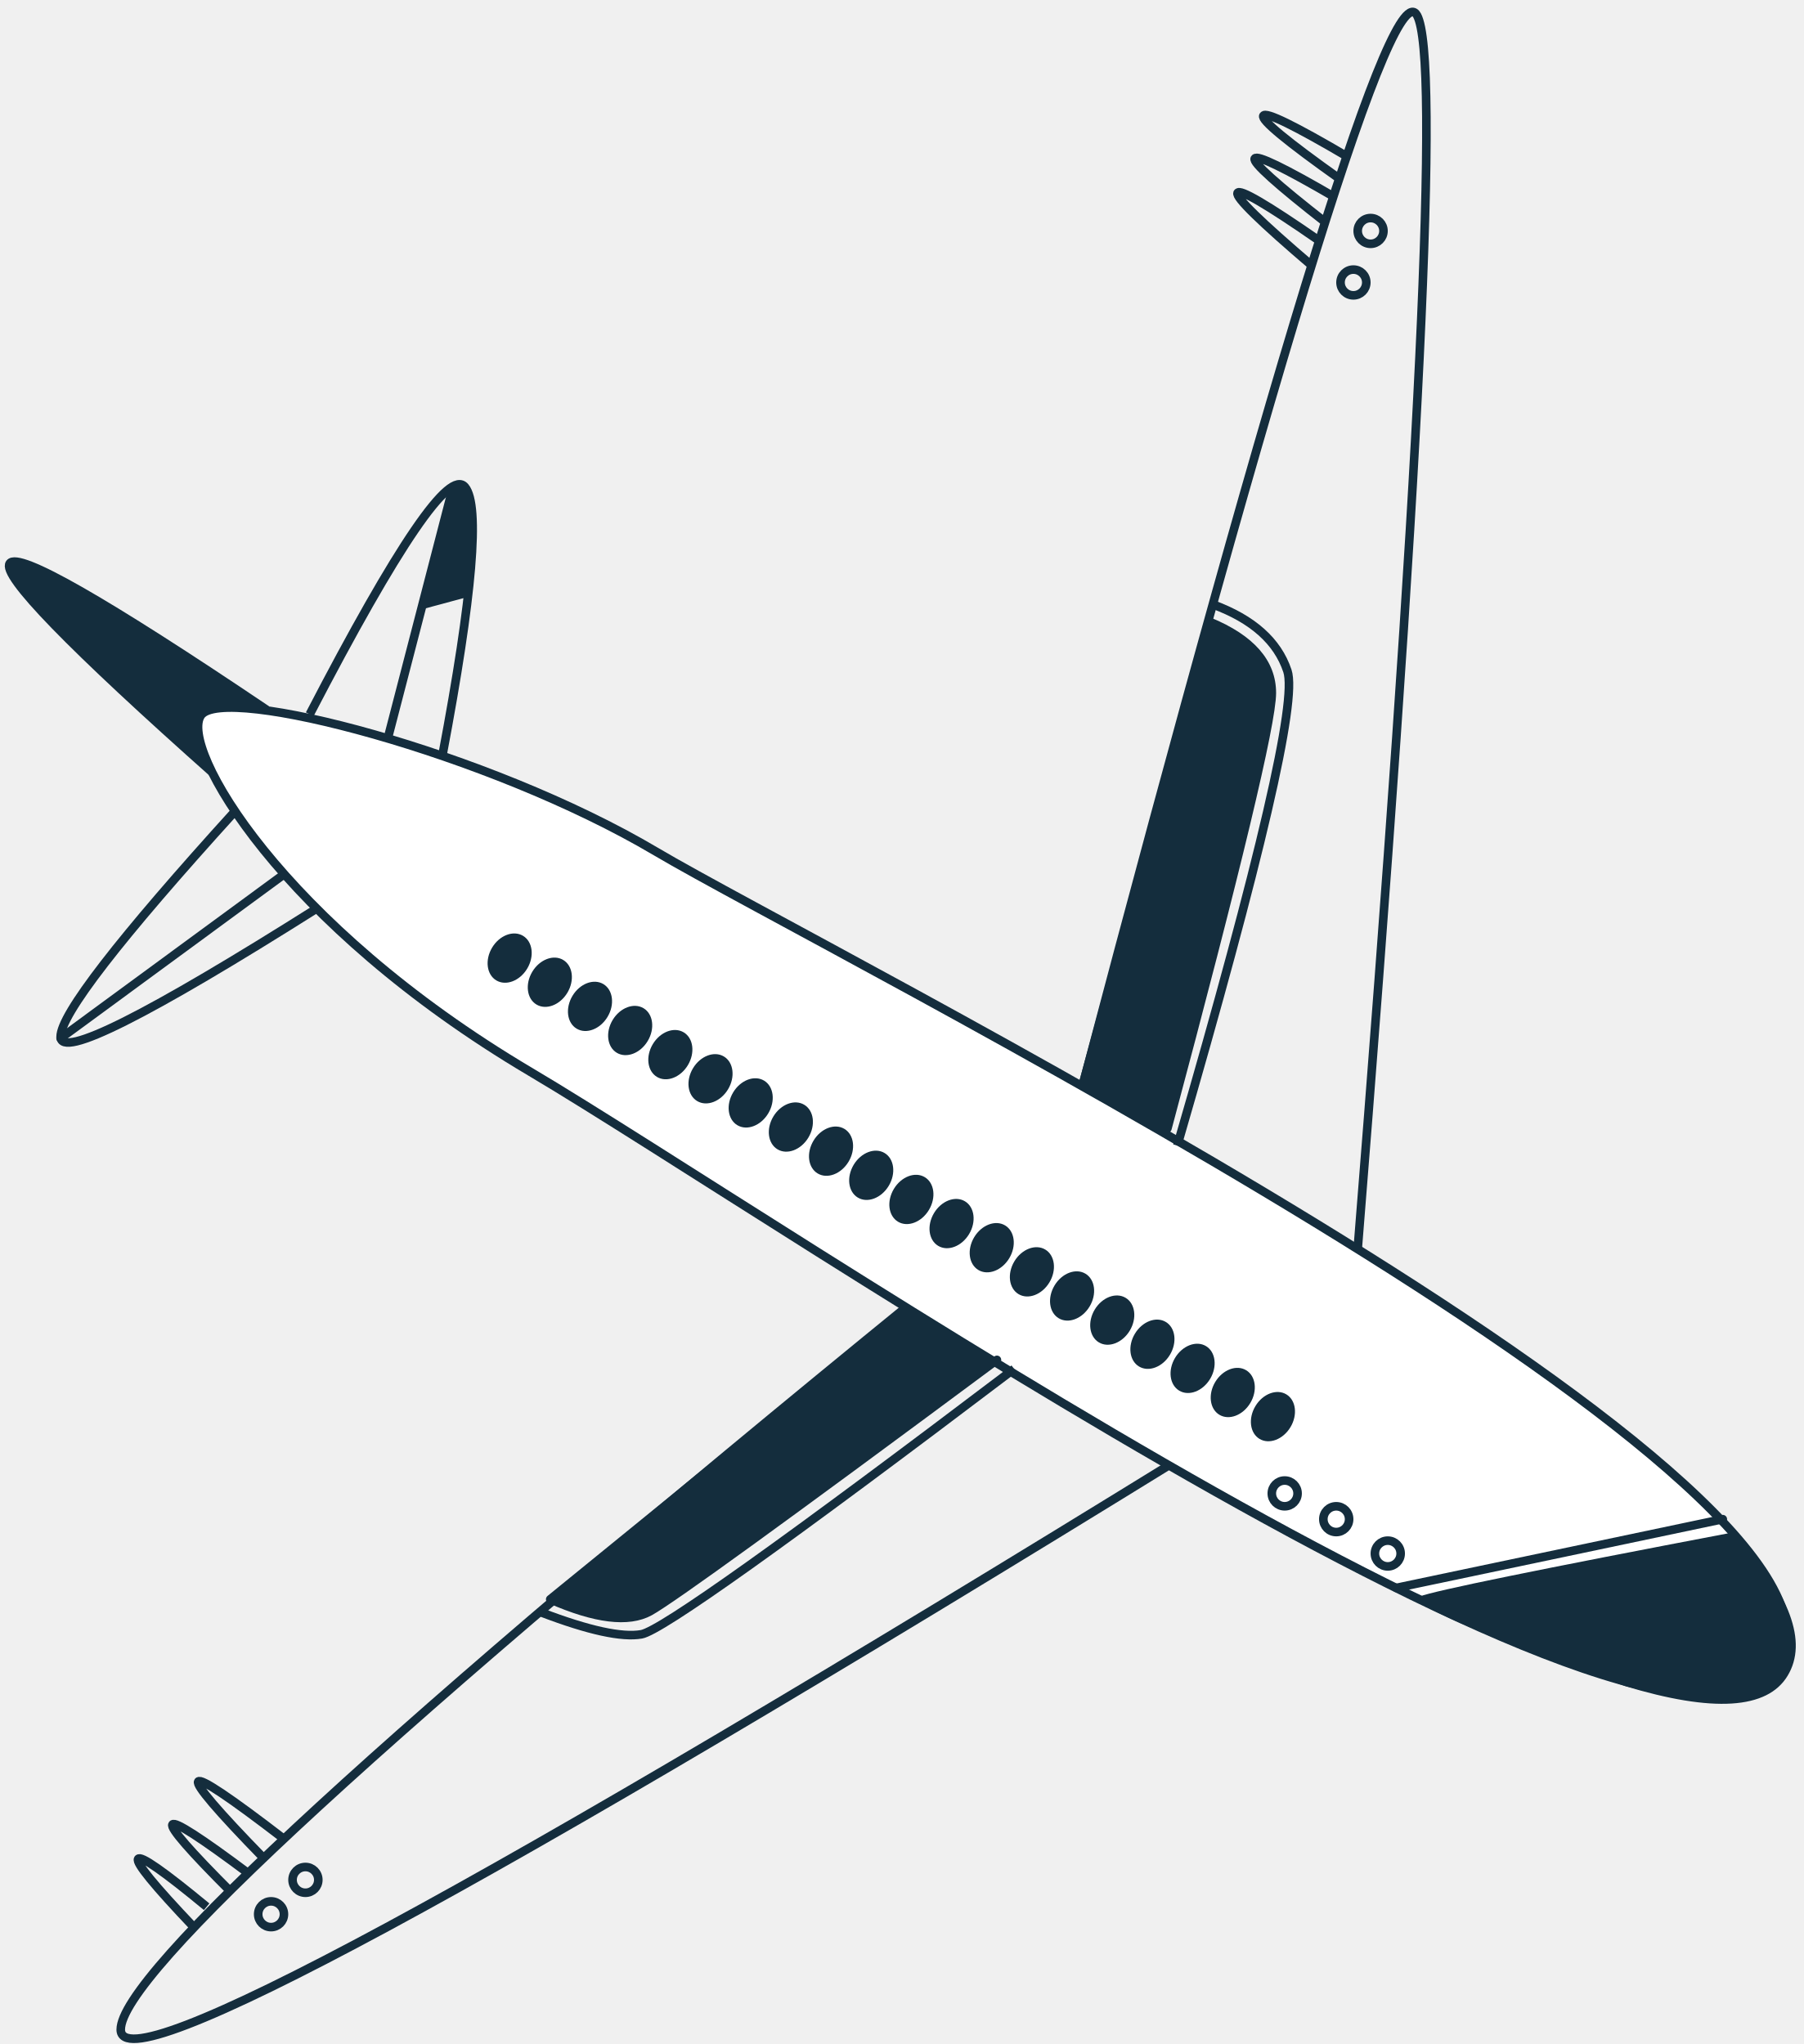
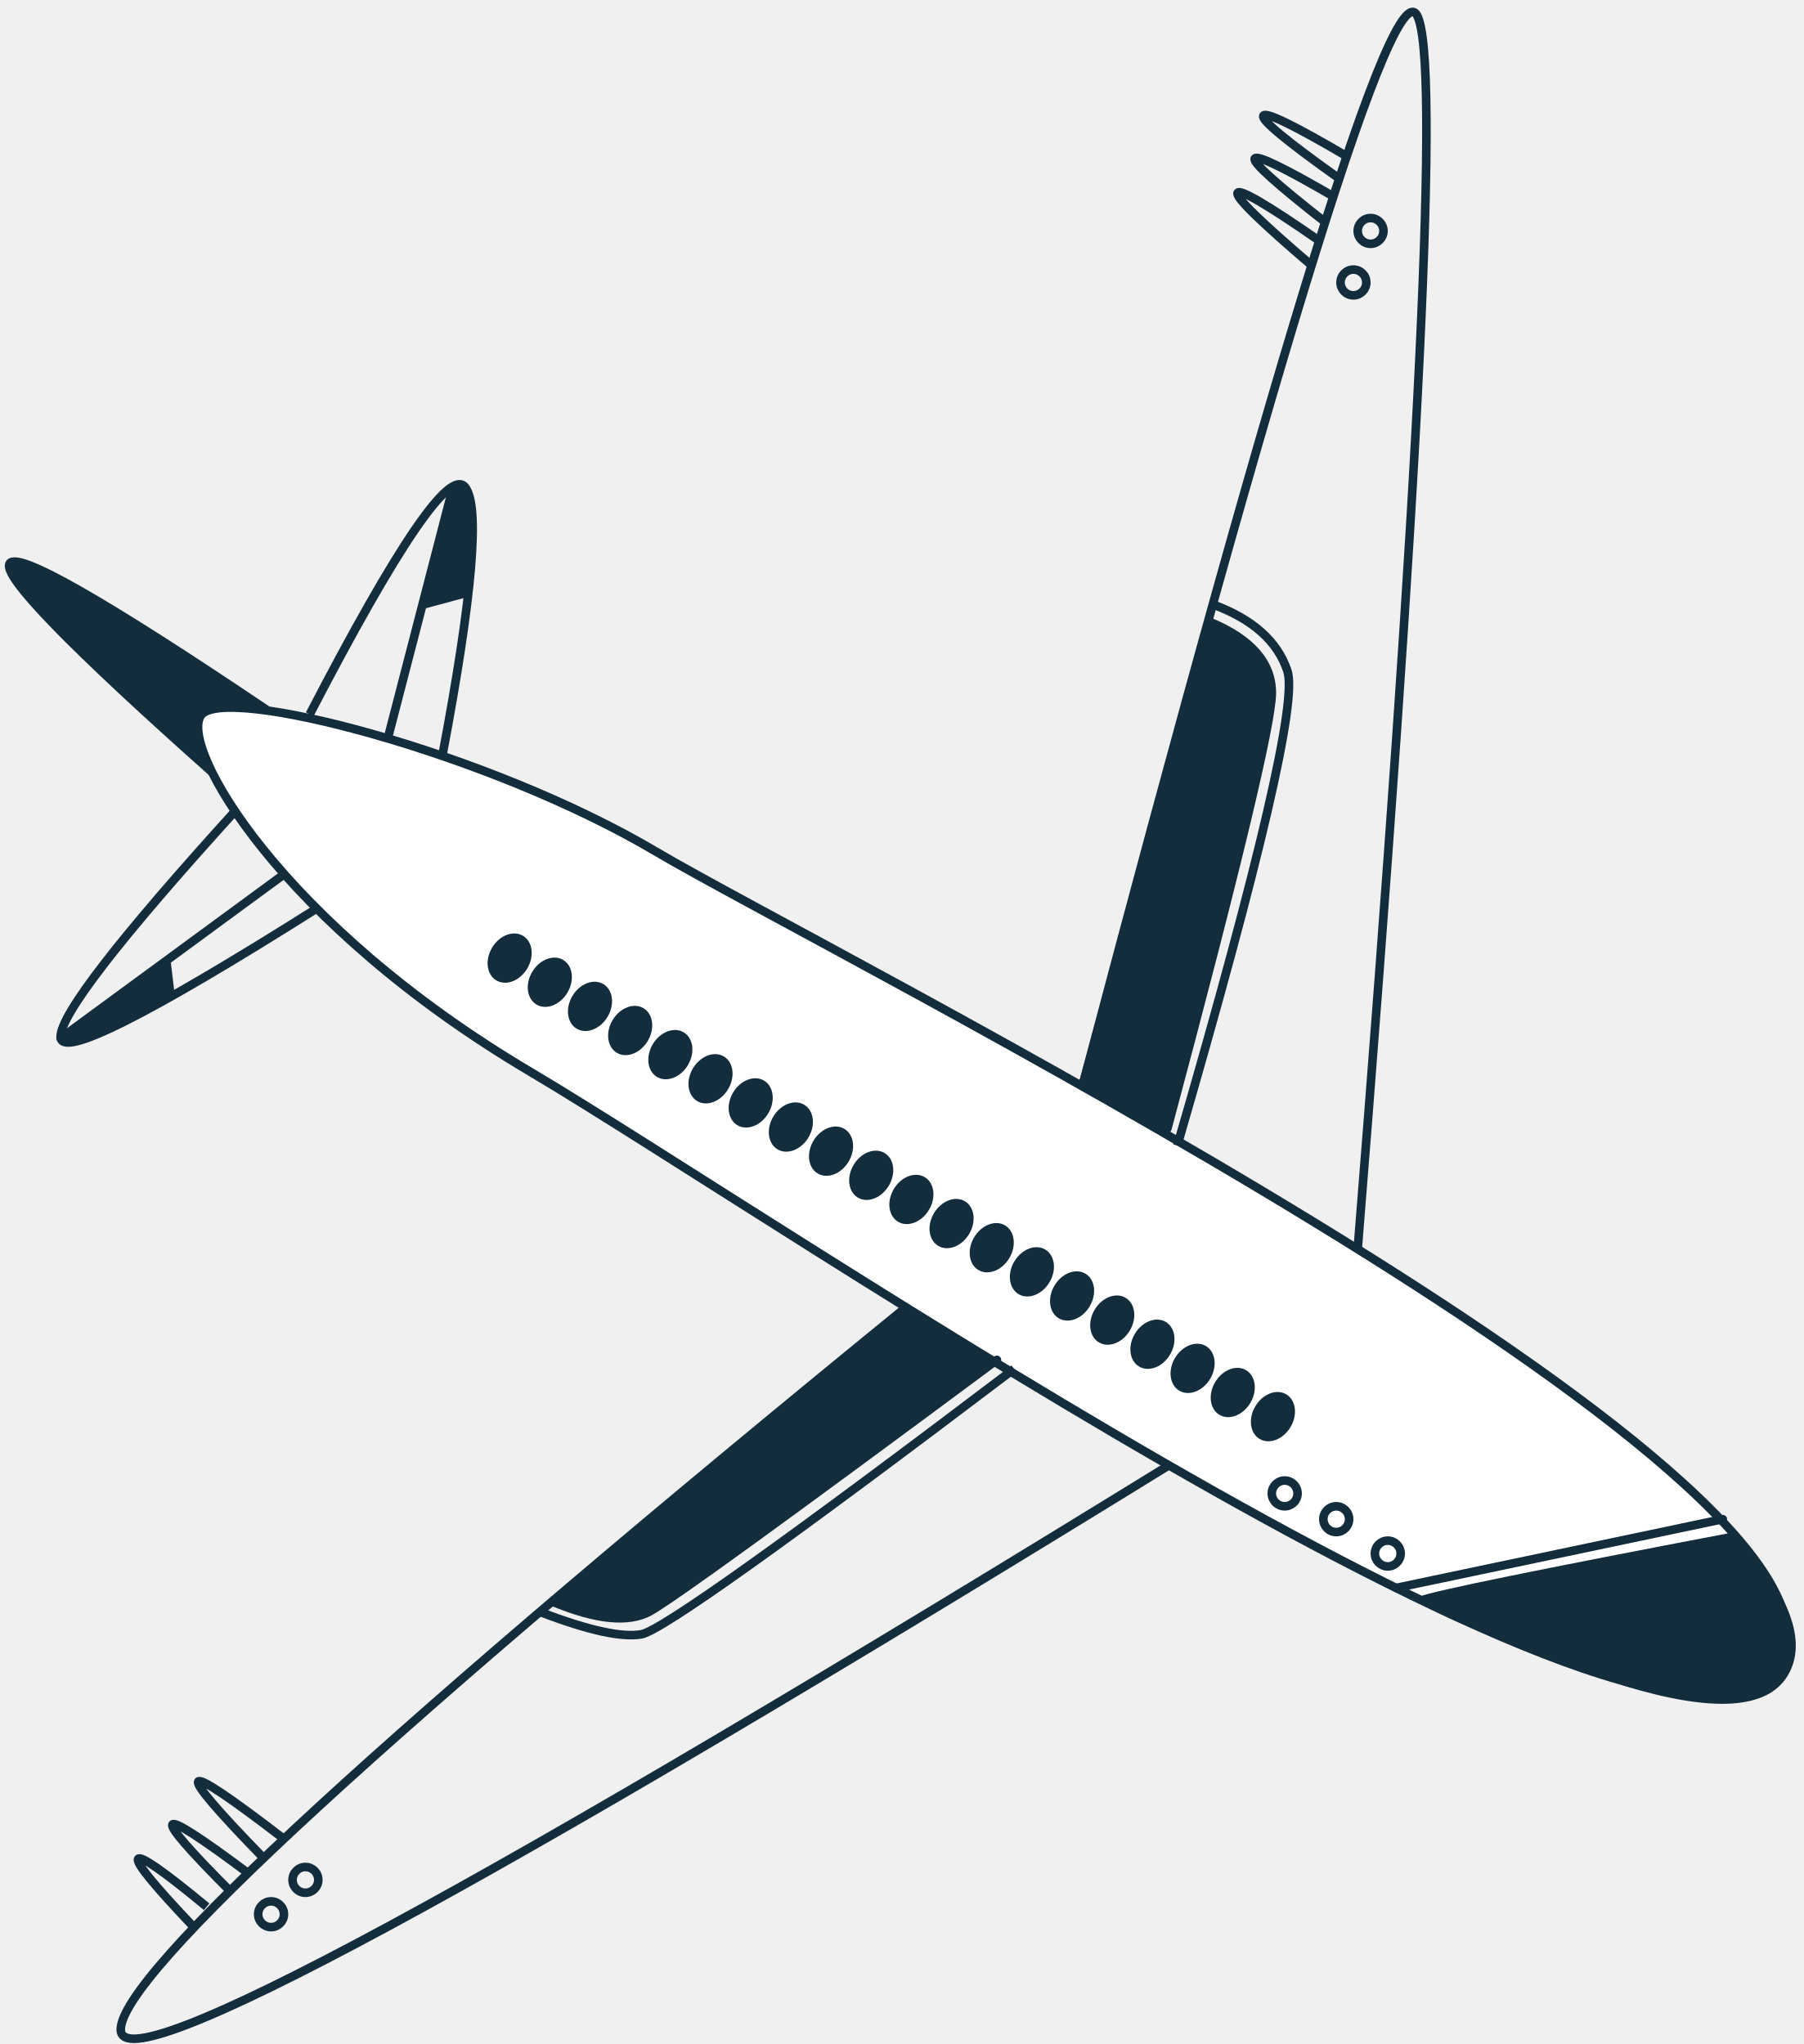
<svg xmlns="http://www.w3.org/2000/svg" width="210" height="238" viewBox="0 0 210 238">
  <g fill="none" fill-rule="evenodd" transform="translate(1 1)">
    <path stroke="#142D3D" d="M156.979 145.39C164.346 53.888 166.673 5.684 163.961.779 161.249-4.127 148.281 37.387 125.056 125.319M50.511 86.928C54.037 68.279 54.912 57.873 53.136 55.71 51.36 53.546 45.333 62.367 35.056 82.172" />
    <polygon fill="#142D3D" points="52.135 55.39 54.028 56.485 53.477 68.503 47.924 70" />
+     <polygon fill="#142D3D" points="14.46 108.542 15.45 109.608 14.548 122.164 10.321 123.151" transform="scale(1 -1) rotate(-70 -152.56 0)" />
    <path stroke="#142D3D" d="M137.056 168.397C54.389 219.407 13.056 241.715 13.056 235.322 13.056 228.929 43.87 200.618 105.498 150.39M36.056 104.667C16.056 117.303 6.056 122.323 6.056 119.726 6.056 117.13 12.844 108.351 26.421 93.39" />
    <path stroke="#142D3D" stroke-linecap="round" stroke-linejoin="round" d="M6.056 119.89L31.787 101.004M44.125 85.049L51.722 55.758" />
    <path fill="#142D3D" stroke="#142D3D" d="M30.056,81.66 C11.147,68.917 1.176,63.226 0.144,64.587 C-0.888,65.949 7.138,74.216 24.222,89.39" />
    <path fill="#FFF" stroke="#142D3D" d="M75.361,98.156 C94.901,109.729 216.98,170.573 206.408,192.372 C195.837,214.171 89.748,140.979 60.716,123.784 C31.684,106.59 19.834,85.977 22.395,82.297 C24.957,78.617 55.821,86.583 75.361,98.156 Z" />
    <circle cx="156.556" cy="31.89" r="1.5" stroke="#142D3D" />
    <circle cx="158.556" cy="25.89" r="1.5" stroke="#142D3D" />
    <g fill="#142D3D" transform="rotate(31 -163.522 157.67)">
      <ellipse cx="2.38" cy="3.026" rx="2.38" ry="3.026" />
      <ellipse cx="7.836" cy="3.026" rx="2.38" ry="3.026" />
      <ellipse cx="13.292" cy="3.026" rx="2.38" ry="3.026" />
      <ellipse cx="18.748" cy="3.026" rx="2.38" ry="3.026" />
      <ellipse cx="24.204" cy="3.026" rx="2.38" ry="3.026" />
      <ellipse cx="29.66" cy="3.026" rx="2.38" ry="3.026" />
      <ellipse cx="35.116" cy="3.026" rx="2.38" ry="3.026" />
      <ellipse cx="40.572" cy="3.026" rx="2.38" ry="3.026" />
      <ellipse cx="46.028" cy="3.026" rx="2.38" ry="3.026" />
      <ellipse cx="51.484" cy="3.026" rx="2.38" ry="3.026" />
      <ellipse cx="56.94" cy="3.026" rx="2.38" ry="3.026" />
      <ellipse cx="62.396" cy="3.026" rx="2.38" ry="3.026" />
      <ellipse cx="67.852" cy="3.026" rx="2.38" ry="3.026" />
      <ellipse cx="73.308" cy="3.026" rx="2.38" ry="3.026" />
      <ellipse cx="78.764" cy="3.026" rx="2.38" ry="3.026" />
      <ellipse cx="84.22" cy="3.026" rx="2.38" ry="3.026" />
      <ellipse cx="89.676" cy="3.026" rx="2.38" ry="3.026" />
      <ellipse cx="95.132" cy="3.026" rx="2.38" ry="3.026" />
      <ellipse cx="100.587" cy="3.026" rx="2.38" ry="3.026" />
      <ellipse cx="106.043" cy="3.026" rx="2.38" ry="3.026" />
    </g>
    <path stroke="#142D3D" d="M21.56 223.39C16.955 218.546 14.796 215.901 15.081 215.455 15.366 215.009 18.024 216.863 23.056 221.018M25.989 219.39C21.097 214.501 18.794 211.852 19.079 211.444 19.364 211.035 22.357 212.965 28.056 217.234M29.723 215.39C24.334 209.859 21.786 206.877 22.078 206.443 22.371 206.01 25.697 208.237 32.056 213.125" />
-     <path fill="#142D3D" stroke="#142D3D" stroke-linecap="round" stroke-linejoin="round" d="M115.056 157.342C90.594 175.509 77.123 185.273 74.645 186.633 72.167 187.993 68.304 187.521 63.056 185.219L104.598 151.39M134.904 130.39C143.005 100.113 147.056 83.211 147.056 79.686 147.056 76.161 144.634 73.395 139.79 71.39L125.056 125.278 134.904 130.39z" />
+     <path fill="#142D3D" stroke="#142D3D" stroke-linecap="round" stroke-linejoin="round" d="M115.056 157.342C90.594 175.509 77.123 185.273 74.645 186.633 72.167 187.993 68.399 187.617 63.342 185.505L104.598 151.39M134.904 130.39C143.005 100.113 147.056 83.211 147.056 79.686 147.056 76.161 144.634 73.395 139.79 71.39L125.056 125.278 134.904 130.39z" />
    <path stroke="#142D3D" d="M156.056 17.356C149.681 13.606 146.354 11.98 146.074 12.478 145.793 12.975 148.788 15.449 155.056 19.899M154.454 22.004C148.461 18.516 145.333 17.002 145.071 17.462 144.809 17.923 147.606 20.439 153.462 25.01M152.516 26.99C146.483 22.807 143.335 20.965 143.071 21.463 142.808 21.962 145.727 24.814 151.828 30.018" />
    <path fill="#142D3D" d="M207.107,194.119 C204.746,198.04 198.417,198.436 188.119,195.308 C170.619,189.018 162.664,185.548 164.255,184.898 C165.845,184.247 178.081,181.745 200.962,177.39 C207.42,184.622 209.469,190.198 207.107,194.119 Z" />
    <path stroke="#142D3D" stroke-linecap="round" d="M161.556,183.89 L199.556,175.89" />
    <path stroke="#142D3D" d="M62.056 186.762C67.529 188.85 71.401 189.694 73.674 189.294 75.946 188.894 90.407 178.593 117.056 158.39M140.219 69.39C144.836 71.092 147.721 73.669 148.872 77.119 150.024 80.57 145.752 98.994 136.056 132.39" />
    <circle cx="148.556" cy="172.89" r="1.5" stroke="#142D3D" />
    <circle cx="34.556" cy="217.89" r="1.5" stroke="#142D3D" />
    <circle cx="30.556" cy="221.89" r="1.5" stroke="#142D3D" />
    <circle cx="154.556" cy="175.89" r="1.5" stroke="#142D3D" />
    <circle cx="160.556" cy="179.89" r="1.5" stroke="#142D3D" />
  </g>
</svg>
